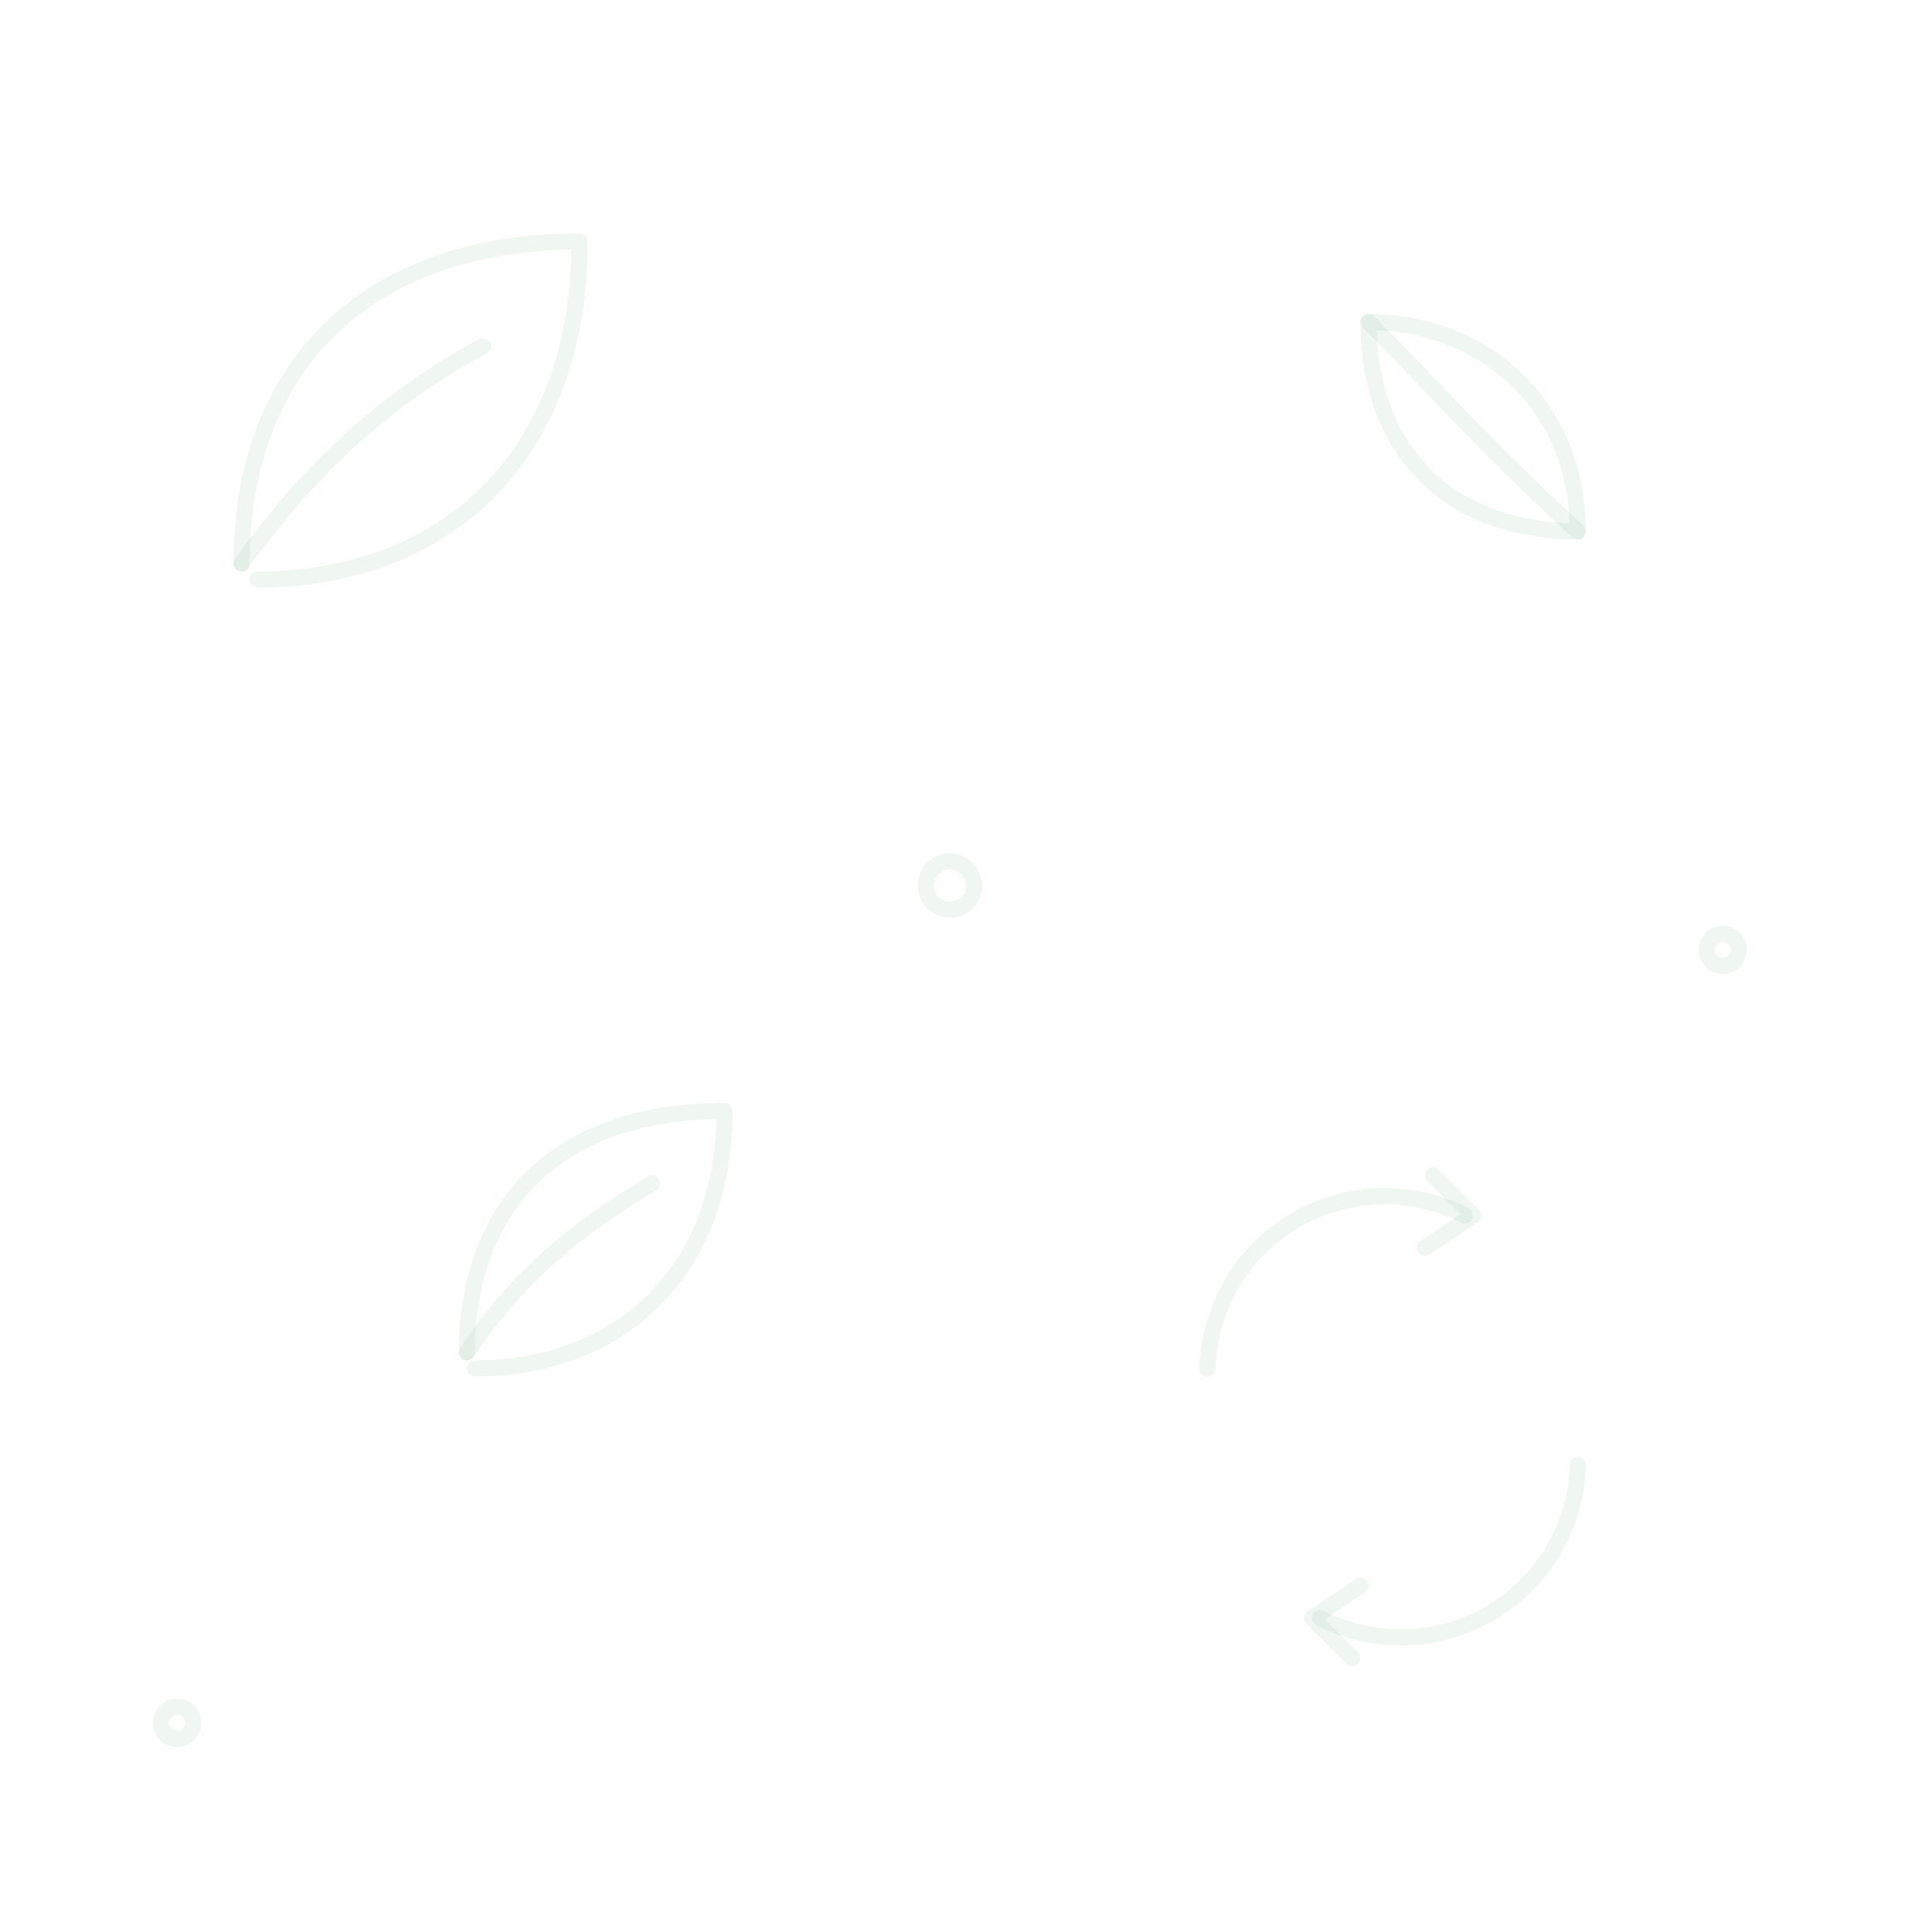
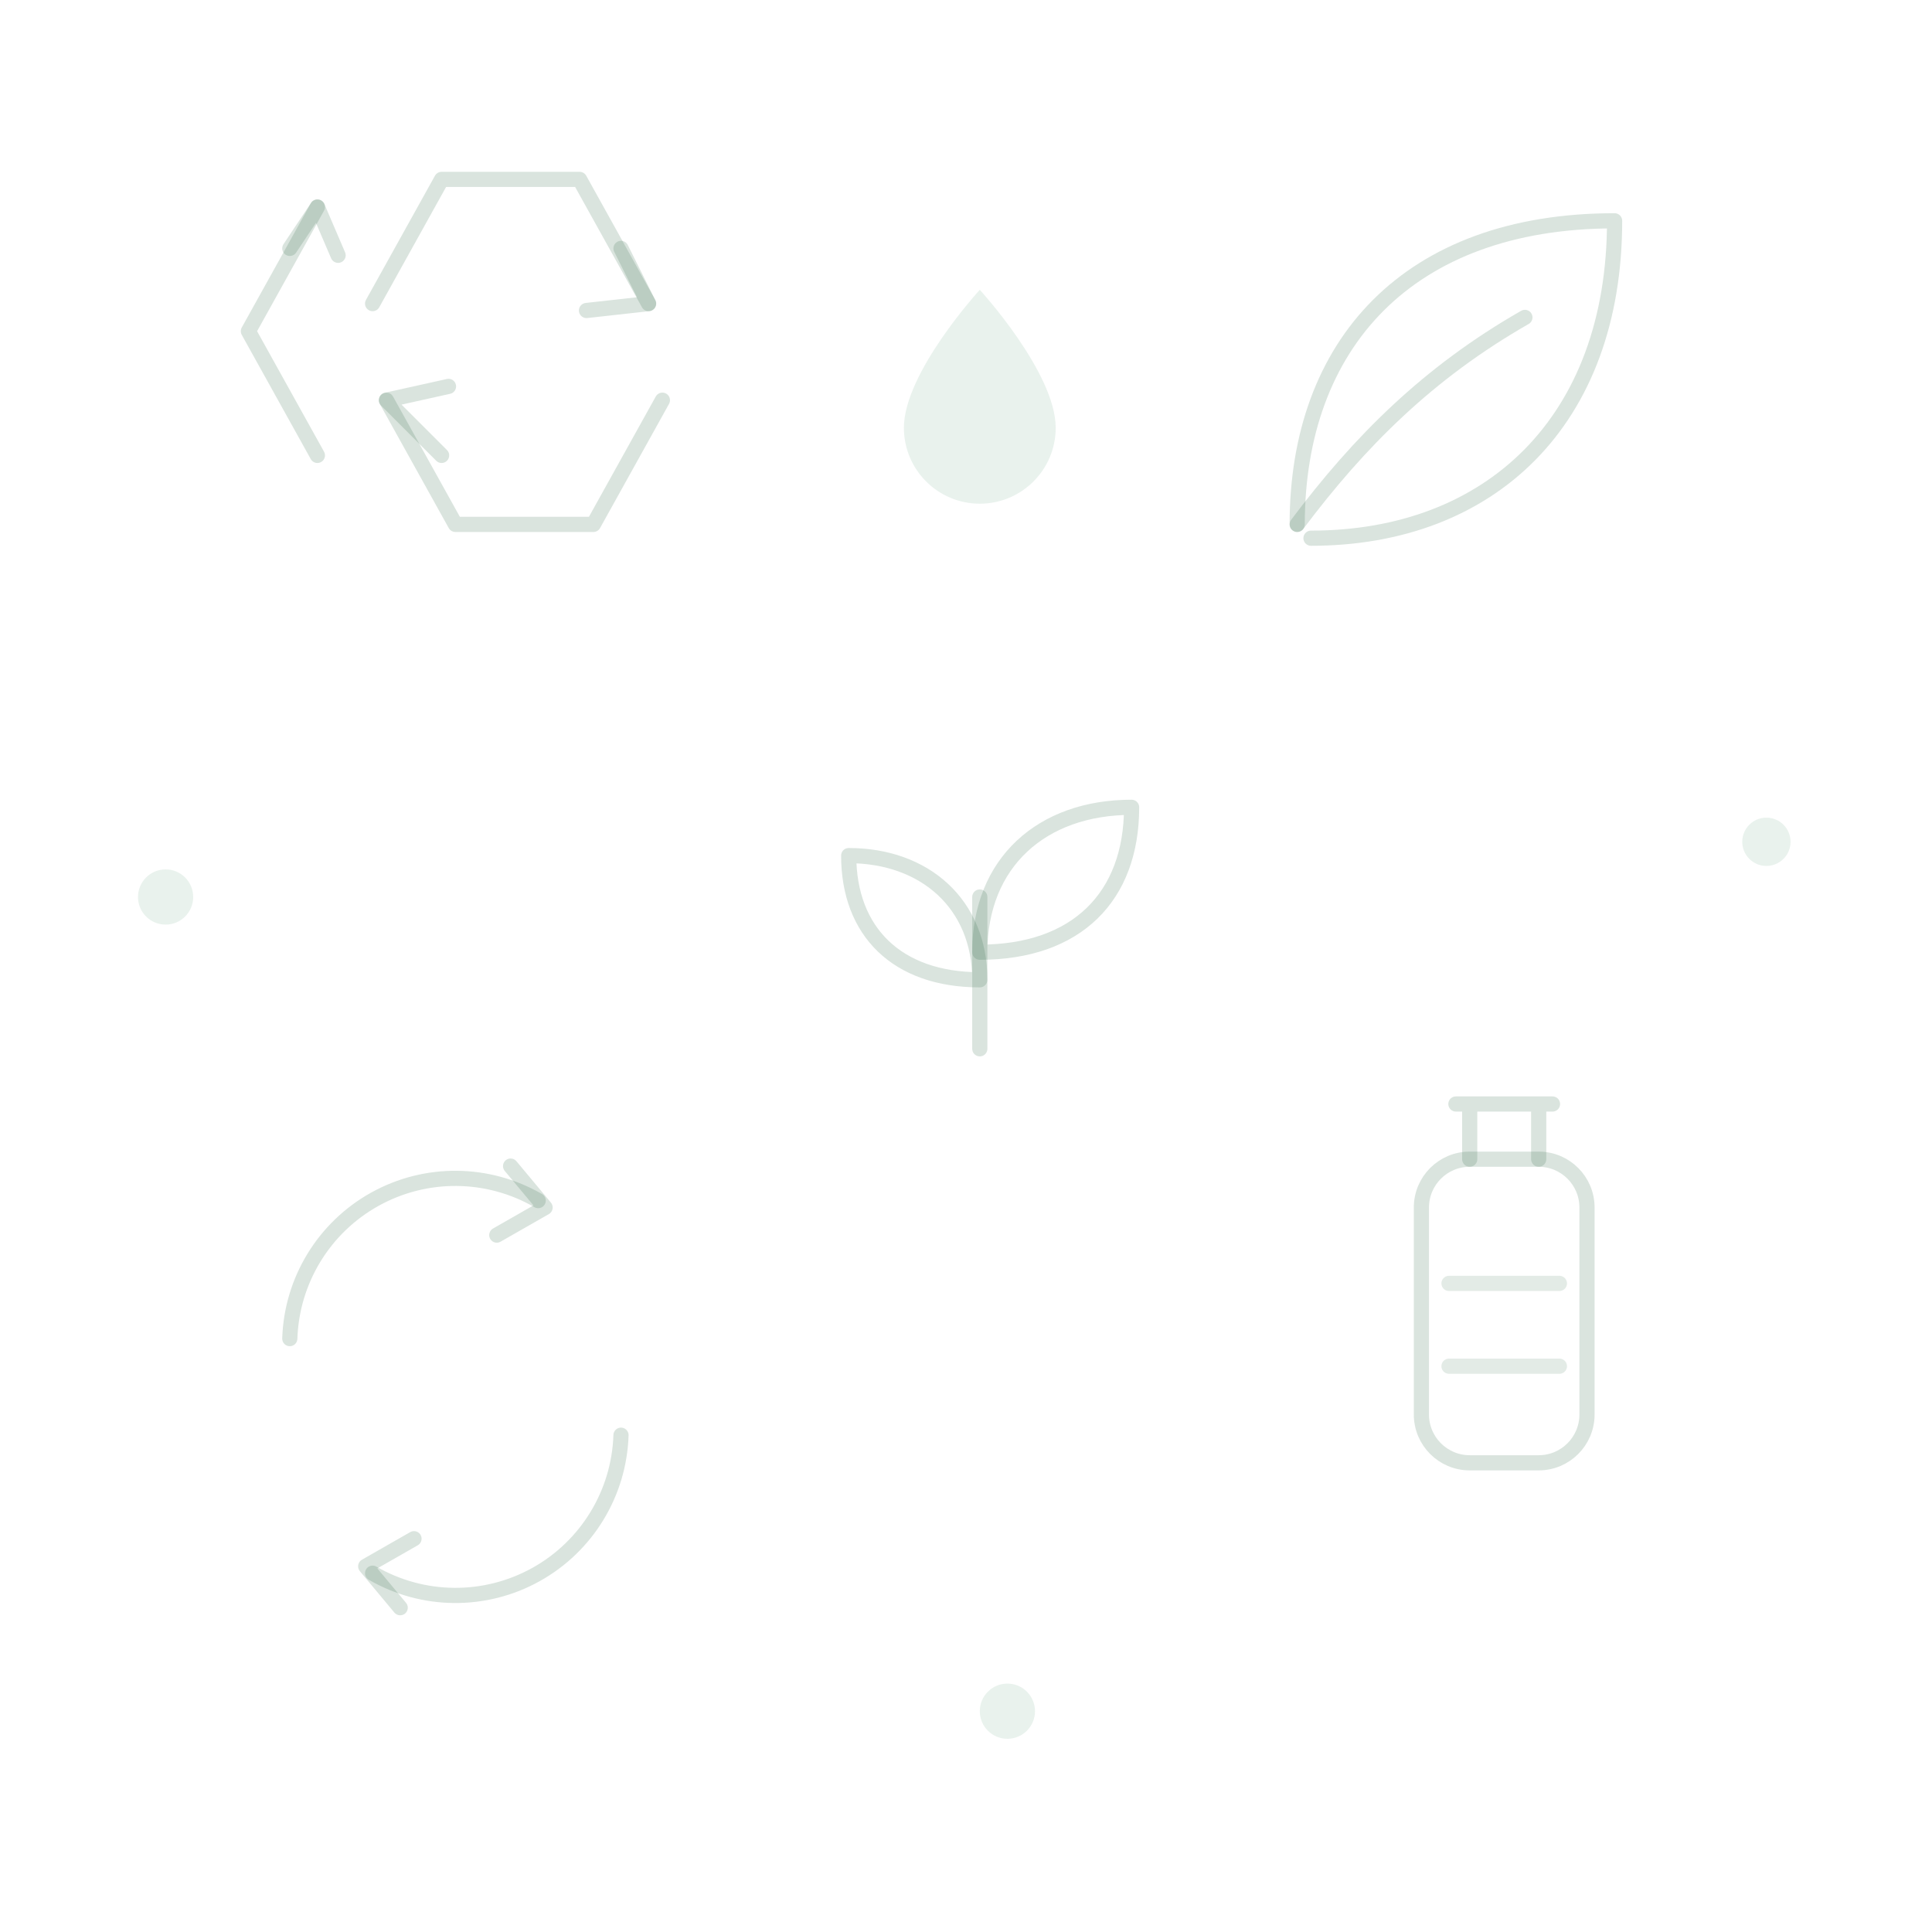
- <svg xmlns="http://www.w3.org/2000/svg" width="240" height="240" viewBox="0 0 240 240">
-   <g fill="none" stroke="#1E7A46" stroke-opacity="0.07" stroke-width="2" stroke-linecap="round" stroke-linejoin="round">
-     <path d="M30 70c0-24 15-40 42-40 0 27-17 42-40 42" />
-     <path d="M30 70c8-11 17-20 30-27" />
-     <path d="M170 40c14 0 26 10 26 26-16 0-26-10-26-26z" />
-     <path d="M170 40c8 8 15 16 26 26" />
-     <path d="M150 170a22 22 0 0 1 32-19" />
-     <path d="M178 146l5 5-6 4" />
-     <path d="M196 182a22 22 0 0 1-32 19" />
-     <path d="M168 206l-5-5 6-4" />
-     <path d="M58 168c0-18 11-30 32-30 0 20-13 32-31 32" />
-     <path d="M58 168c6-9 13-15 23-21" />
-     <circle cx="118" cy="110" r="3" />
-     <circle cx="214" cy="118" r="2" />
-     <circle cx="22" cy="214" r="2" />
+ <svg xmlns="http://www.w3.org/2000/svg" width="280" height="280" viewBox="0 0 280 280">
+   <g fill="none" stroke="#14532D" stroke-opacity="0.16" stroke-width="2.2" stroke-linecap="round" stroke-linejoin="round">
+     <path d="M54 44l10-18h20l10 18" />
+     <path d="M90 36l4 8-9 1" />
+     <path d="M96 58l-10 18H66l-10-18" />
+     <path d="M64 66l-8-8 9-2" />
+     <path d="M46 66l-10-18 10-18" />
+     <path d="M42 36l4-6 3 7" />
+     <path d="M188 76c0-26 16-44 46-44 0 29-18 46-44 46" />
+     <path d="M188 76c9-12 19-22 33-30" />
+     <rect x="206" y="168" width="24" height="44" rx="7" />
+     <path d="M213 168v-8h10v8M211 160h14" />
+     <path d="M210 186h16M210 198h16" stroke-opacity="0.12" />
+     <path d="M42 194a24 24 0 0 1 36-20" />
+     <path d="M74 169l5 6-7 4" />
+     <path d="M90 208a24 24 0 0 1-36 20" />
+     <path d="M58 233l-5-6 7-4" />
+     <path d="M142 152v-22" />
+     <path d="M142 138c0-13 9-21 22-21 0 13-8 21-22 21z" />
+     <path d="M142 142c0-11-8-18-19-18 0 11 7 18 19 18z" />
+   </g>
+   <g fill="#1E7A46" fill-opacity="0.10">
+     <path d="M142 42s11 12 11 20a11 11 0 0 1-22 0c0-8 11-20 11-20z" />
+     <circle cx="24" cy="130" r="4" />
+     <circle cx="256" cy="122" r="3.5" />
+     <circle cx="146" cy="248" r="4" />
  </g>
</svg>
